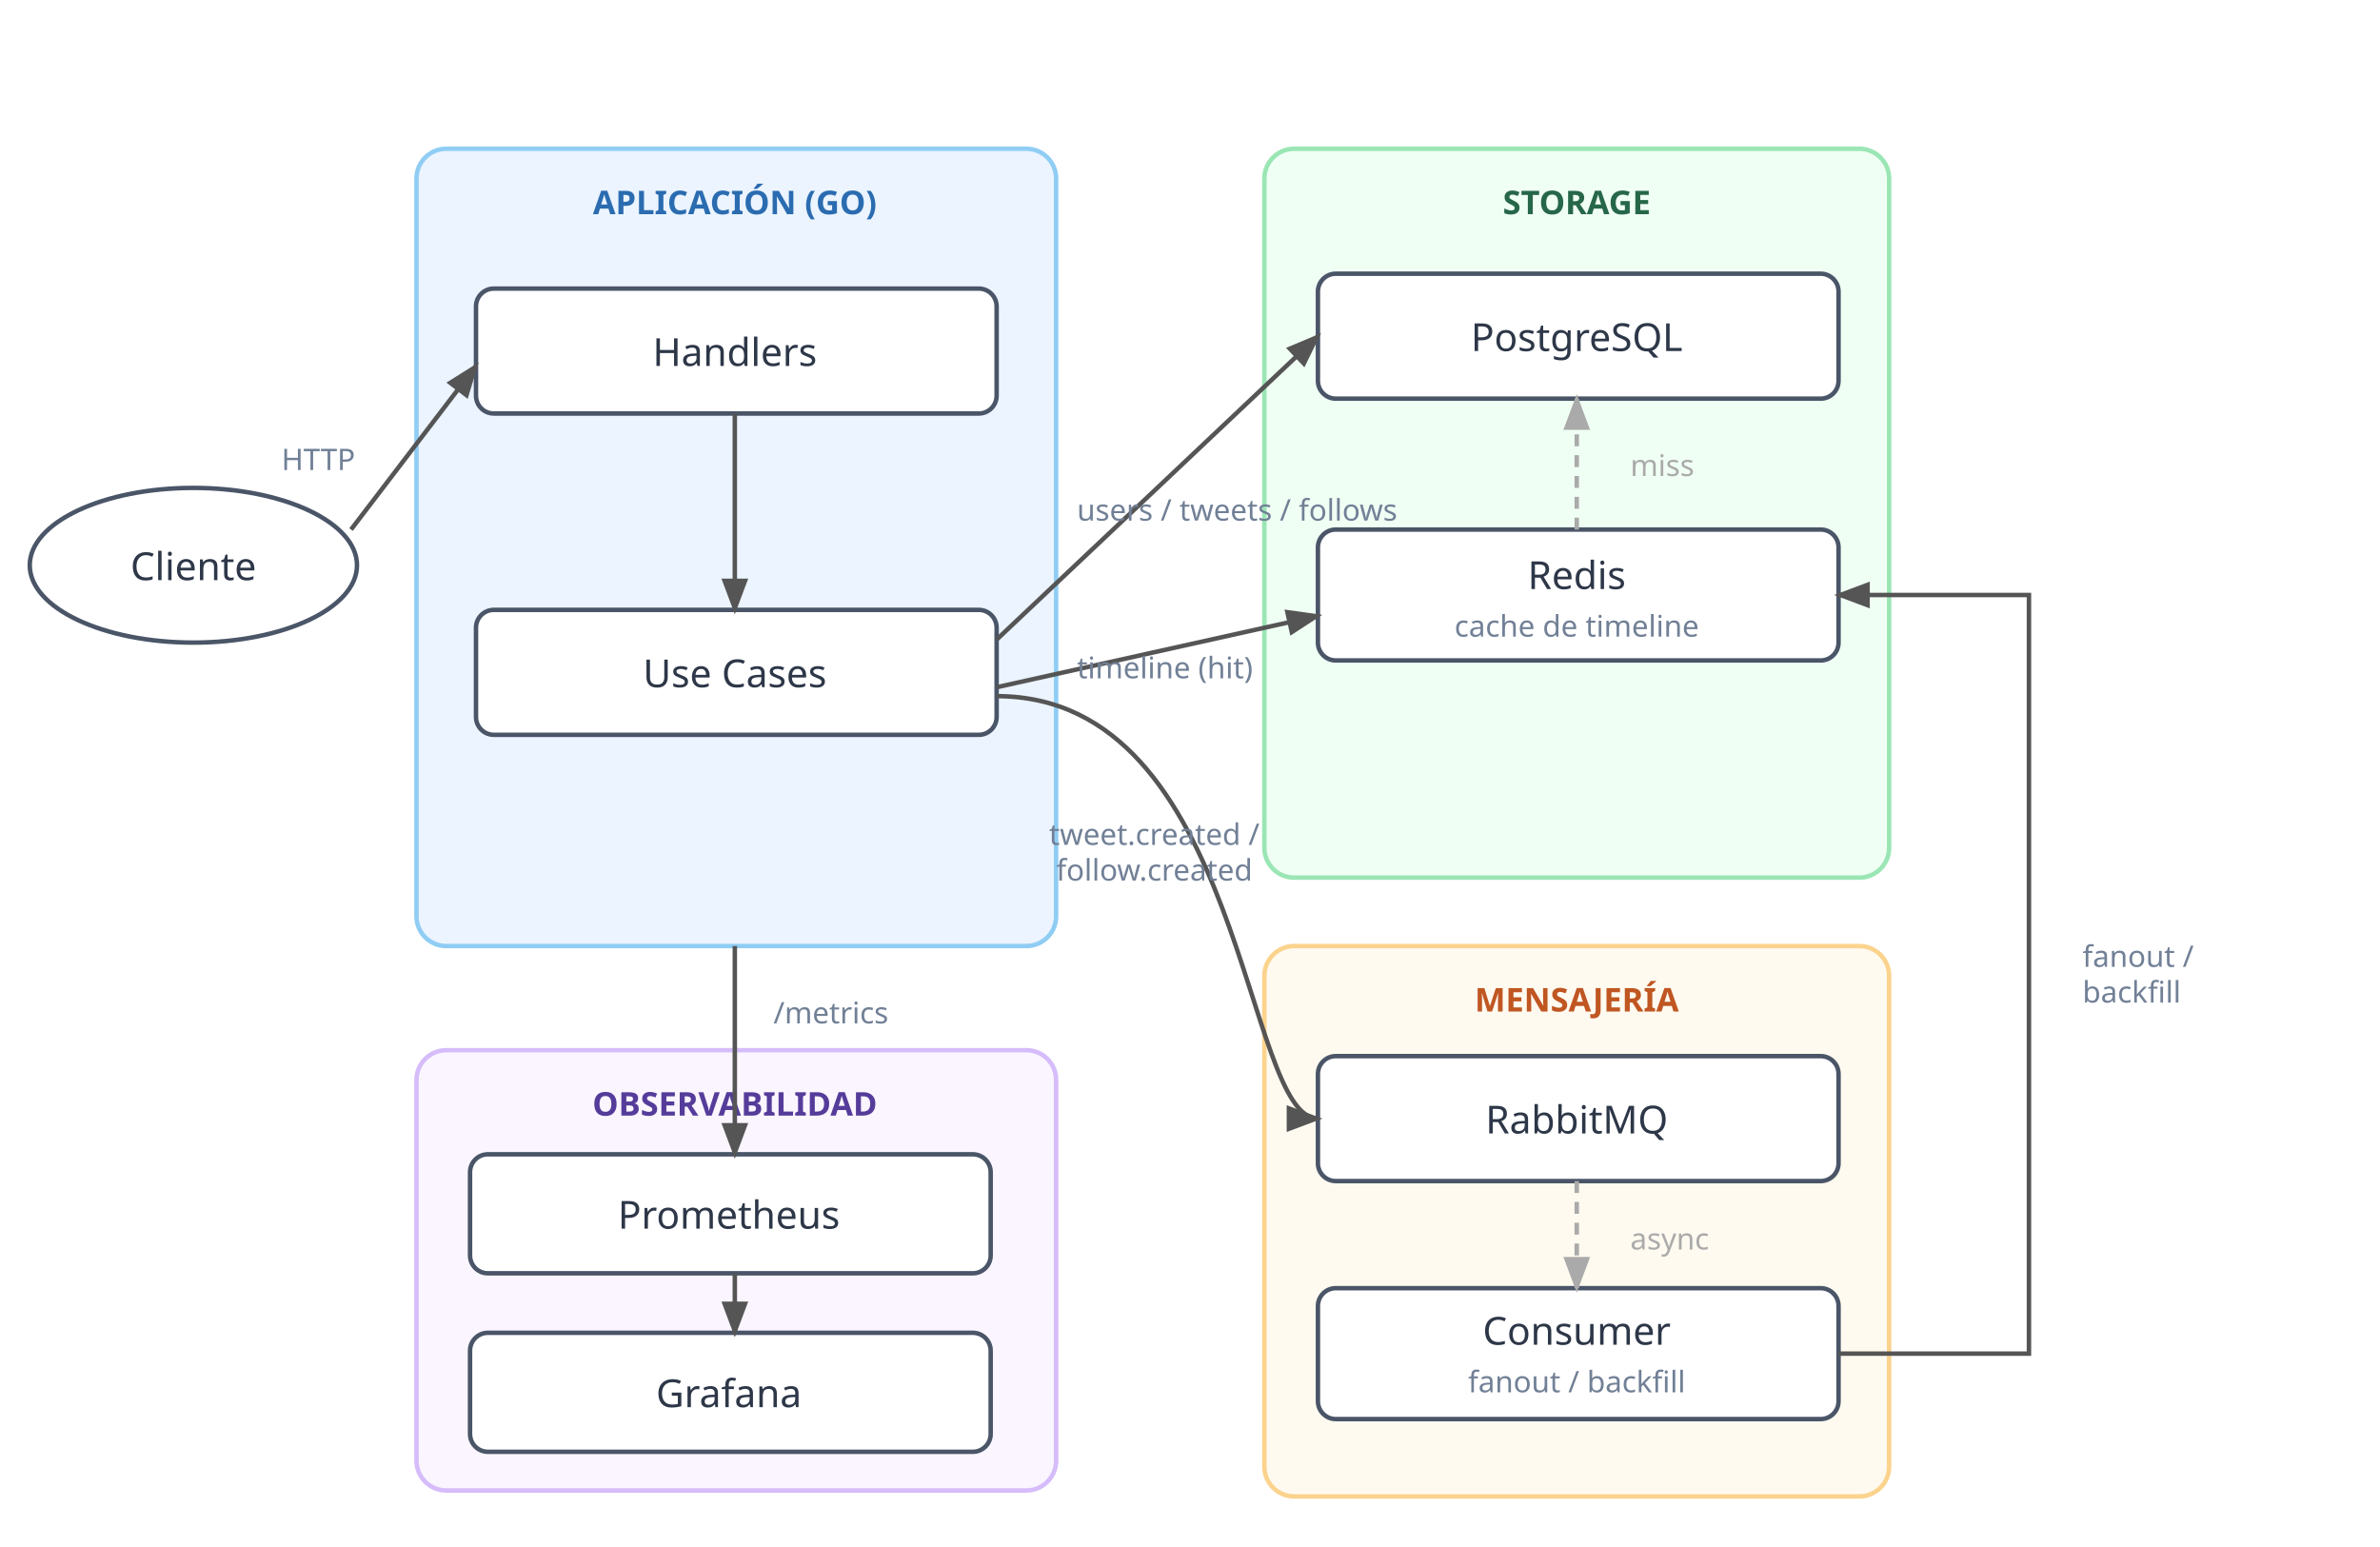
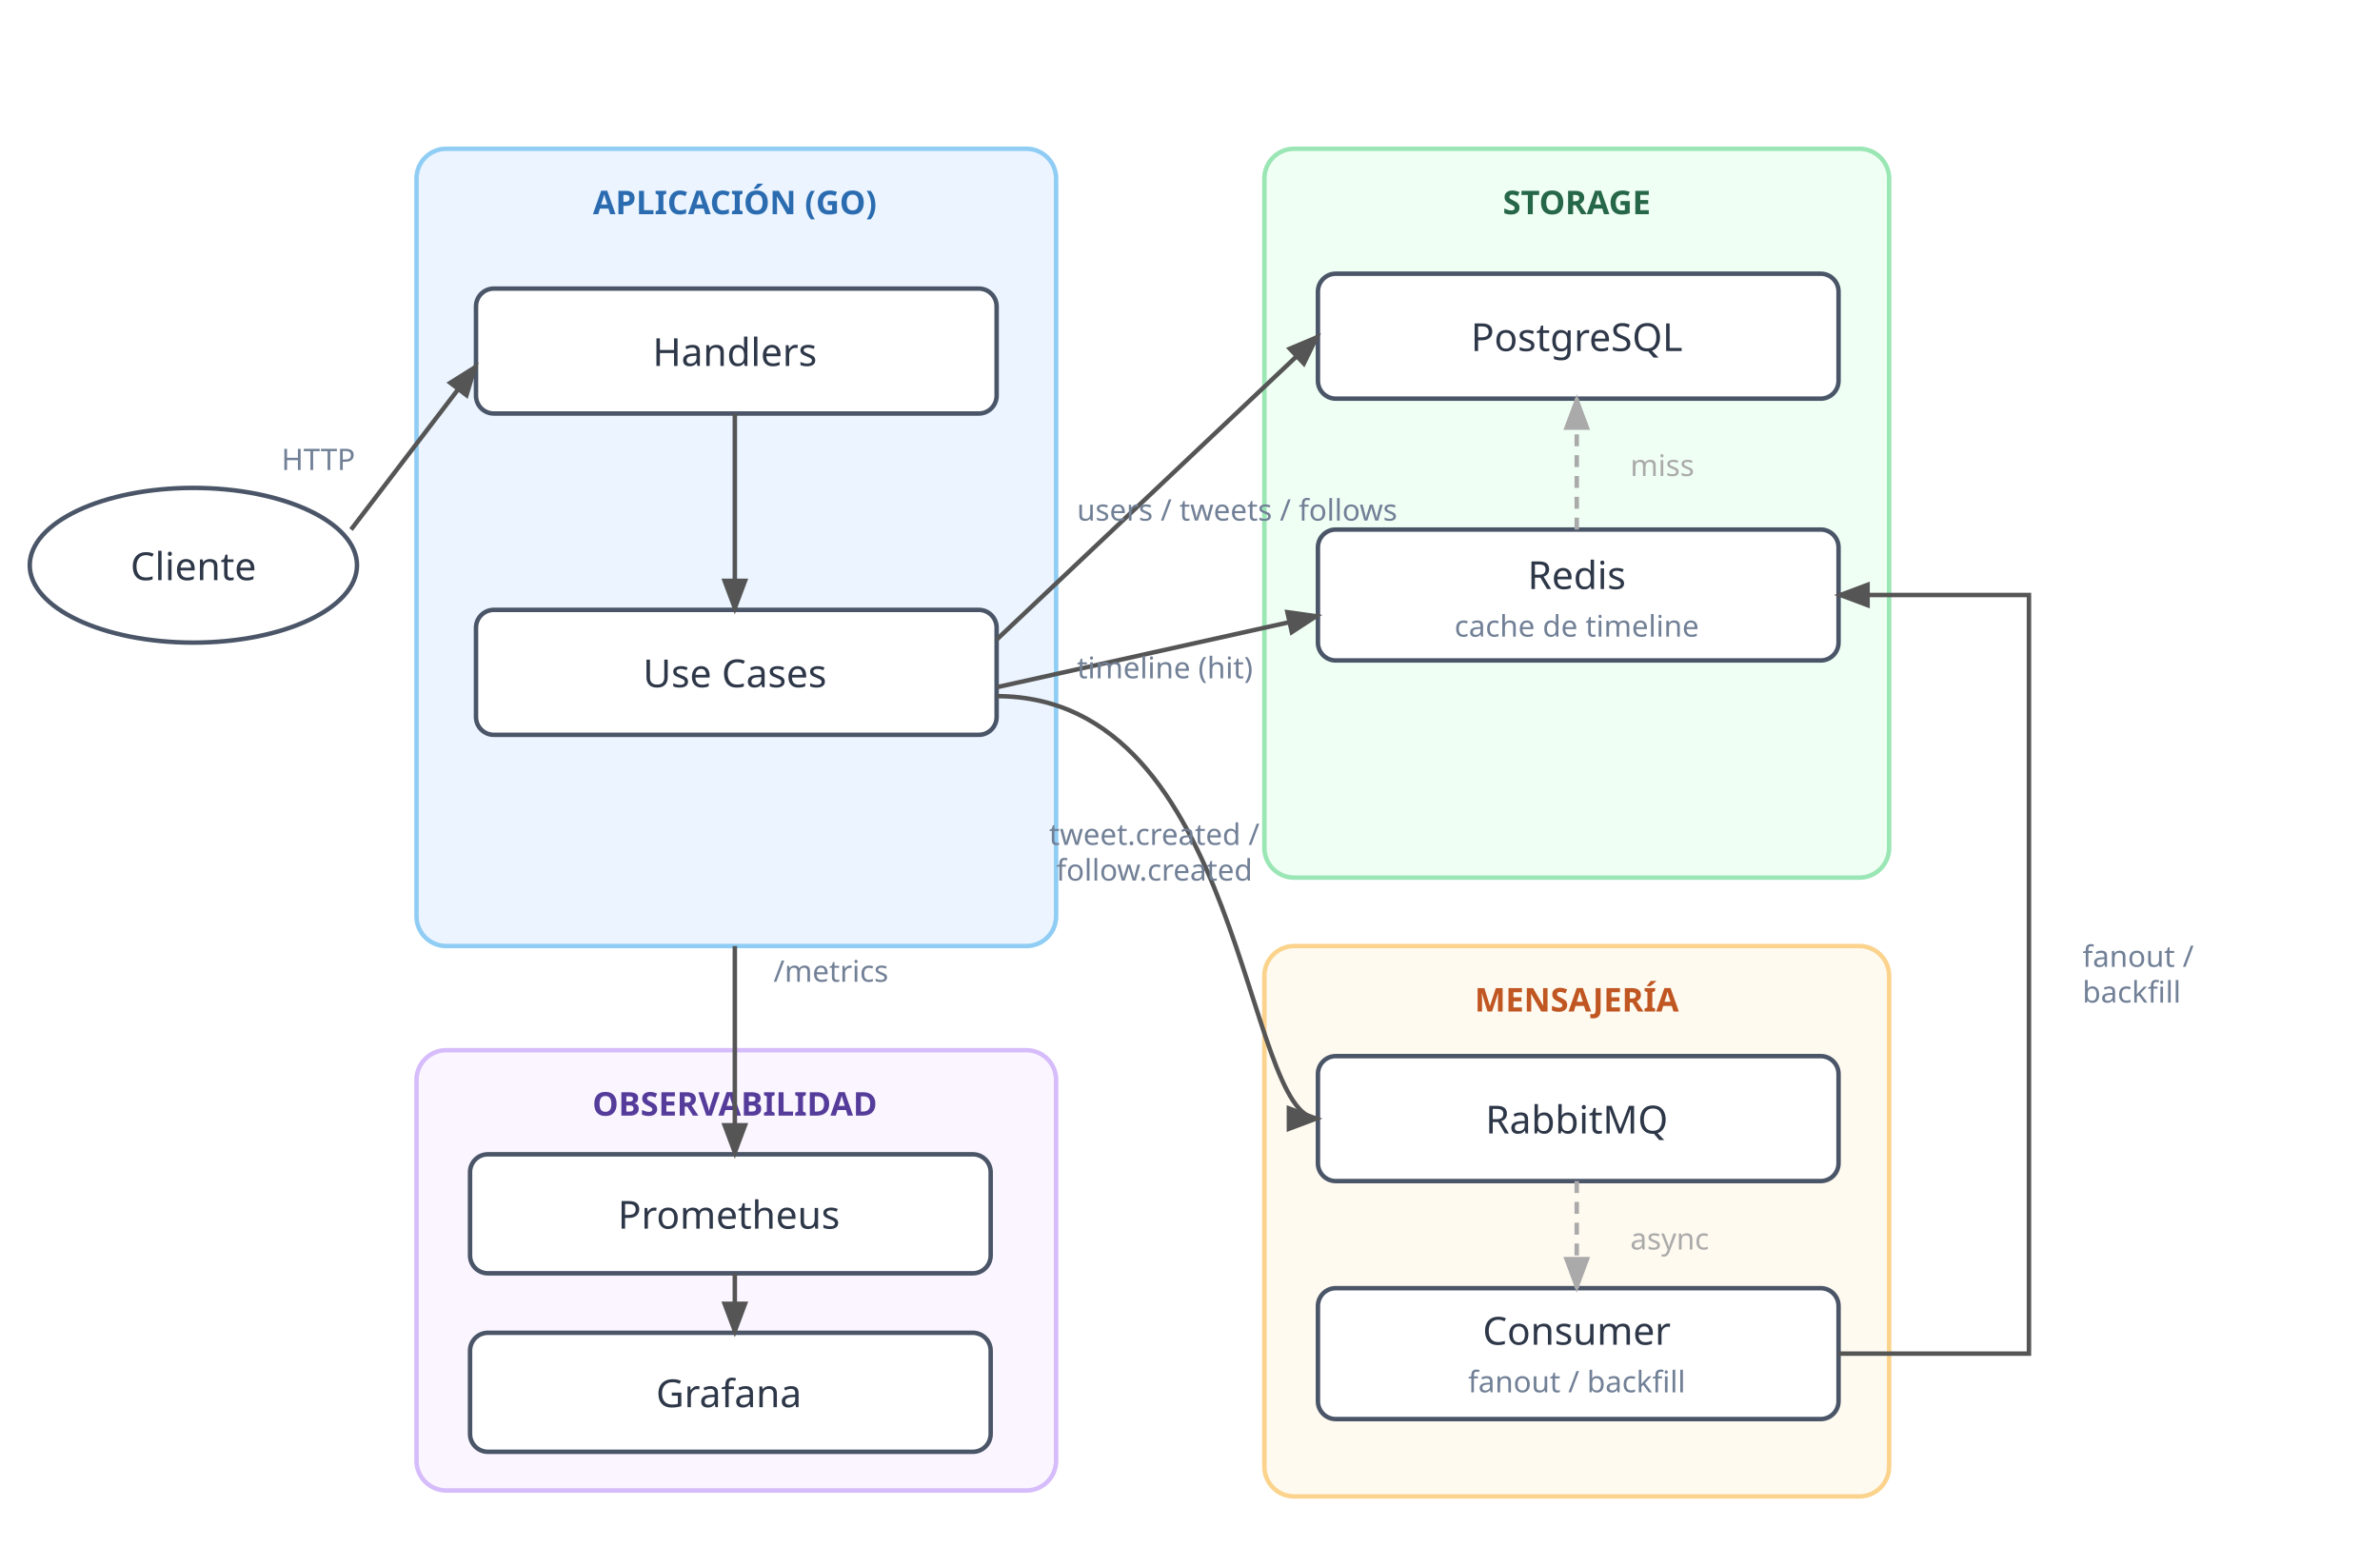
<svg xmlns="http://www.w3.org/2000/svg" viewBox="0 0 800 520" font-family="'Segoe UI', system-ui, sans-serif">
  <defs>
    <marker id="arr" markerWidth="8" markerHeight="6" refX="7" refY="3" orient="auto">
      <polygon points="0 0, 8 3, 0 6" fill="#555" />
    </marker>
    <marker id="arr-dash" markerWidth="8" markerHeight="6" refX="7" refY="3" orient="auto">
      <polygon points="0 0, 8 3, 0 6" fill="#aaa" />
    </marker>
  </defs>
  <rect width="800" height="520" fill="white" />
  <rect x="140" y="50" width="215" height="268" rx="10" fill="#EBF4FF" stroke="#90CDF4" stroke-width="1.5" />
  <text x="247" y="72" text-anchor="middle" font-size="11" font-weight="600" fill="#2B6CB0">APLICACIÓN (GO)</text>
  <rect x="425" y="50" width="210" height="245" rx="10" fill="#F0FFF4" stroke="#9AE6B4" stroke-width="1.5" />
  <text x="530" y="72" text-anchor="middle" font-size="11" font-weight="600" fill="#276749">STORAGE</text>
  <rect x="425" y="318" width="210" height="185" rx="10" fill="#FFFAF0" stroke="#FBD38D" stroke-width="1.5" />
  <text x="530" y="340" text-anchor="middle" font-size="11" font-weight="600" fill="#C05621">MENSAJERÍA</text>
  <rect x="140" y="353" width="215" height="148" rx="10" fill="#FAF5FF" stroke="#D6BCFA" stroke-width="1.5" />
  <text x="247" y="375" text-anchor="middle" font-size="11" font-weight="600" fill="#553C9A">OBSERVABILIDAD</text>
  <ellipse cx="65" cy="190" rx="55" ry="26" fill="white" stroke="#4A5568" stroke-width="1.5" />
  <text x="65" y="195" text-anchor="middle" font-size="13" fill="#2D3748">Cliente</text>
  <rect x="160" y="97" width="175" height="42" rx="6" fill="white" stroke="#4A5568" stroke-width="1.5" />
  <text x="247" y="123" text-anchor="middle" font-size="13" fill="#2D3748">Handlers</text>
  <rect x="160" y="205" width="175" height="42" rx="6" fill="white" stroke="#4A5568" stroke-width="1.5" />
  <text x="247" y="231" text-anchor="middle" font-size="13" fill="#2D3748">Use Cases</text>
  <rect x="443" y="92" width="175" height="42" rx="6" fill="white" stroke="#4A5568" stroke-width="1.5" />
  <text x="530" y="118" text-anchor="middle" font-size="13" fill="#2D3748">PostgreSQL</text>
  <rect x="443" y="178" width="175" height="44" rx="6" fill="white" stroke="#4A5568" stroke-width="1.5" />
  <text x="530" y="198" text-anchor="middle" font-size="13" fill="#2D3748">Redis</text>
  <text x="530" y="214" text-anchor="middle" font-size="10" fill="#718096">cache de timeline</text>
  <rect x="443" y="355" width="175" height="42" rx="6" fill="white" stroke="#4A5568" stroke-width="1.5" />
  <text x="530" y="381" text-anchor="middle" font-size="13" fill="#2D3748">RabbitMQ</text>
  <rect x="443" y="433" width="175" height="44" rx="6" fill="white" stroke="#4A5568" stroke-width="1.5" />
  <text x="530" y="452" text-anchor="middle" font-size="13" fill="#2D3748">Consumer</text>
  <text x="530" y="468" text-anchor="middle" font-size="10" fill="#718096">fanout / backfill</text>
  <rect x="158" y="388" width="175" height="40" rx="6" fill="white" stroke="#4A5568" stroke-width="1.5" />
  <text x="245" y="413" text-anchor="middle" font-size="13" fill="#2D3748">Prometheus</text>
  <rect x="158" y="448" width="175" height="40" rx="6" fill="white" stroke="#4A5568" stroke-width="1.5" />
  <text x="245" y="473" text-anchor="middle" font-size="13" fill="#2D3748">Grafana</text>
  <line x1="118" y1="178" x2="160" y2="123" stroke="#555" stroke-width="1.5" marker-end="url(#arr)" />
  <text x="107" y="158" font-size="10" fill="#718096" text-anchor="middle">HTTP</text>
  <line x1="247" y1="139" x2="247" y2="205" stroke="#555" stroke-width="1.5" marker-end="url(#arr)" />
  <line x1="335" y1="215" x2="443" y2="113" stroke="#555" stroke-width="1.5" marker-end="url(#arr)" />
  <text x="362" y="175" font-size="10" fill="#718096">users / tweets / follows</text>
  <line x1="335" y1="231" x2="443" y2="207" stroke="#555" stroke-width="1.5" marker-end="url(#arr)" />
  <text x="362" y="228" font-size="10" fill="#718096">timeline (hit)</text>
  <line x1="530" y1="178" x2="530" y2="134" stroke="#aaa" stroke-width="1.5" stroke-dasharray="4,3" marker-end="url(#arr-dash)" />
  <text x="548" y="160" font-size="10" fill="#aaa">miss</text>
  <path d="M335 234 C418 234 418 376 443 376" stroke="#555" stroke-width="1.5" fill="none" marker-end="url(#arr)" />
  <text x="388" y="284" font-size="10" fill="#718096" text-anchor="middle">tweet.created /</text>
  <text x="388" y="296" font-size="10" fill="#718096" text-anchor="middle">follow.created</text>
  <line x1="530" y1="397" x2="530" y2="433" stroke="#aaa" stroke-width="1.5" stroke-dasharray="4,3" marker-end="url(#arr-dash)" />
  <text x="548" y="420" font-size="10" fill="#aaa">async</text>
  <path d="M618 455 L682 455 L682 200 L618 200" stroke="#555" stroke-width="1.5" fill="none" marker-end="url(#arr)" />
  <text x="700" y="325" font-size="10" fill="#718096">fanout /</text>
  <text x="700" y="337" font-size="10" fill="#718096">backfill</text>
  <line x1="247" y1="318" x2="247" y2="388" stroke="#555" stroke-width="1.5" marker-end="url(#arr)" />
-   <text x="260" y="344" font-size="10" fill="#718096">/metrics</text>
+   <text x="260" y="330" font-size="10" fill="#718096">/metrics</text>
  <line x1="247" y1="428" x2="247" y2="448" stroke="#555" stroke-width="1.5" marker-end="url(#arr)" />
</svg>
